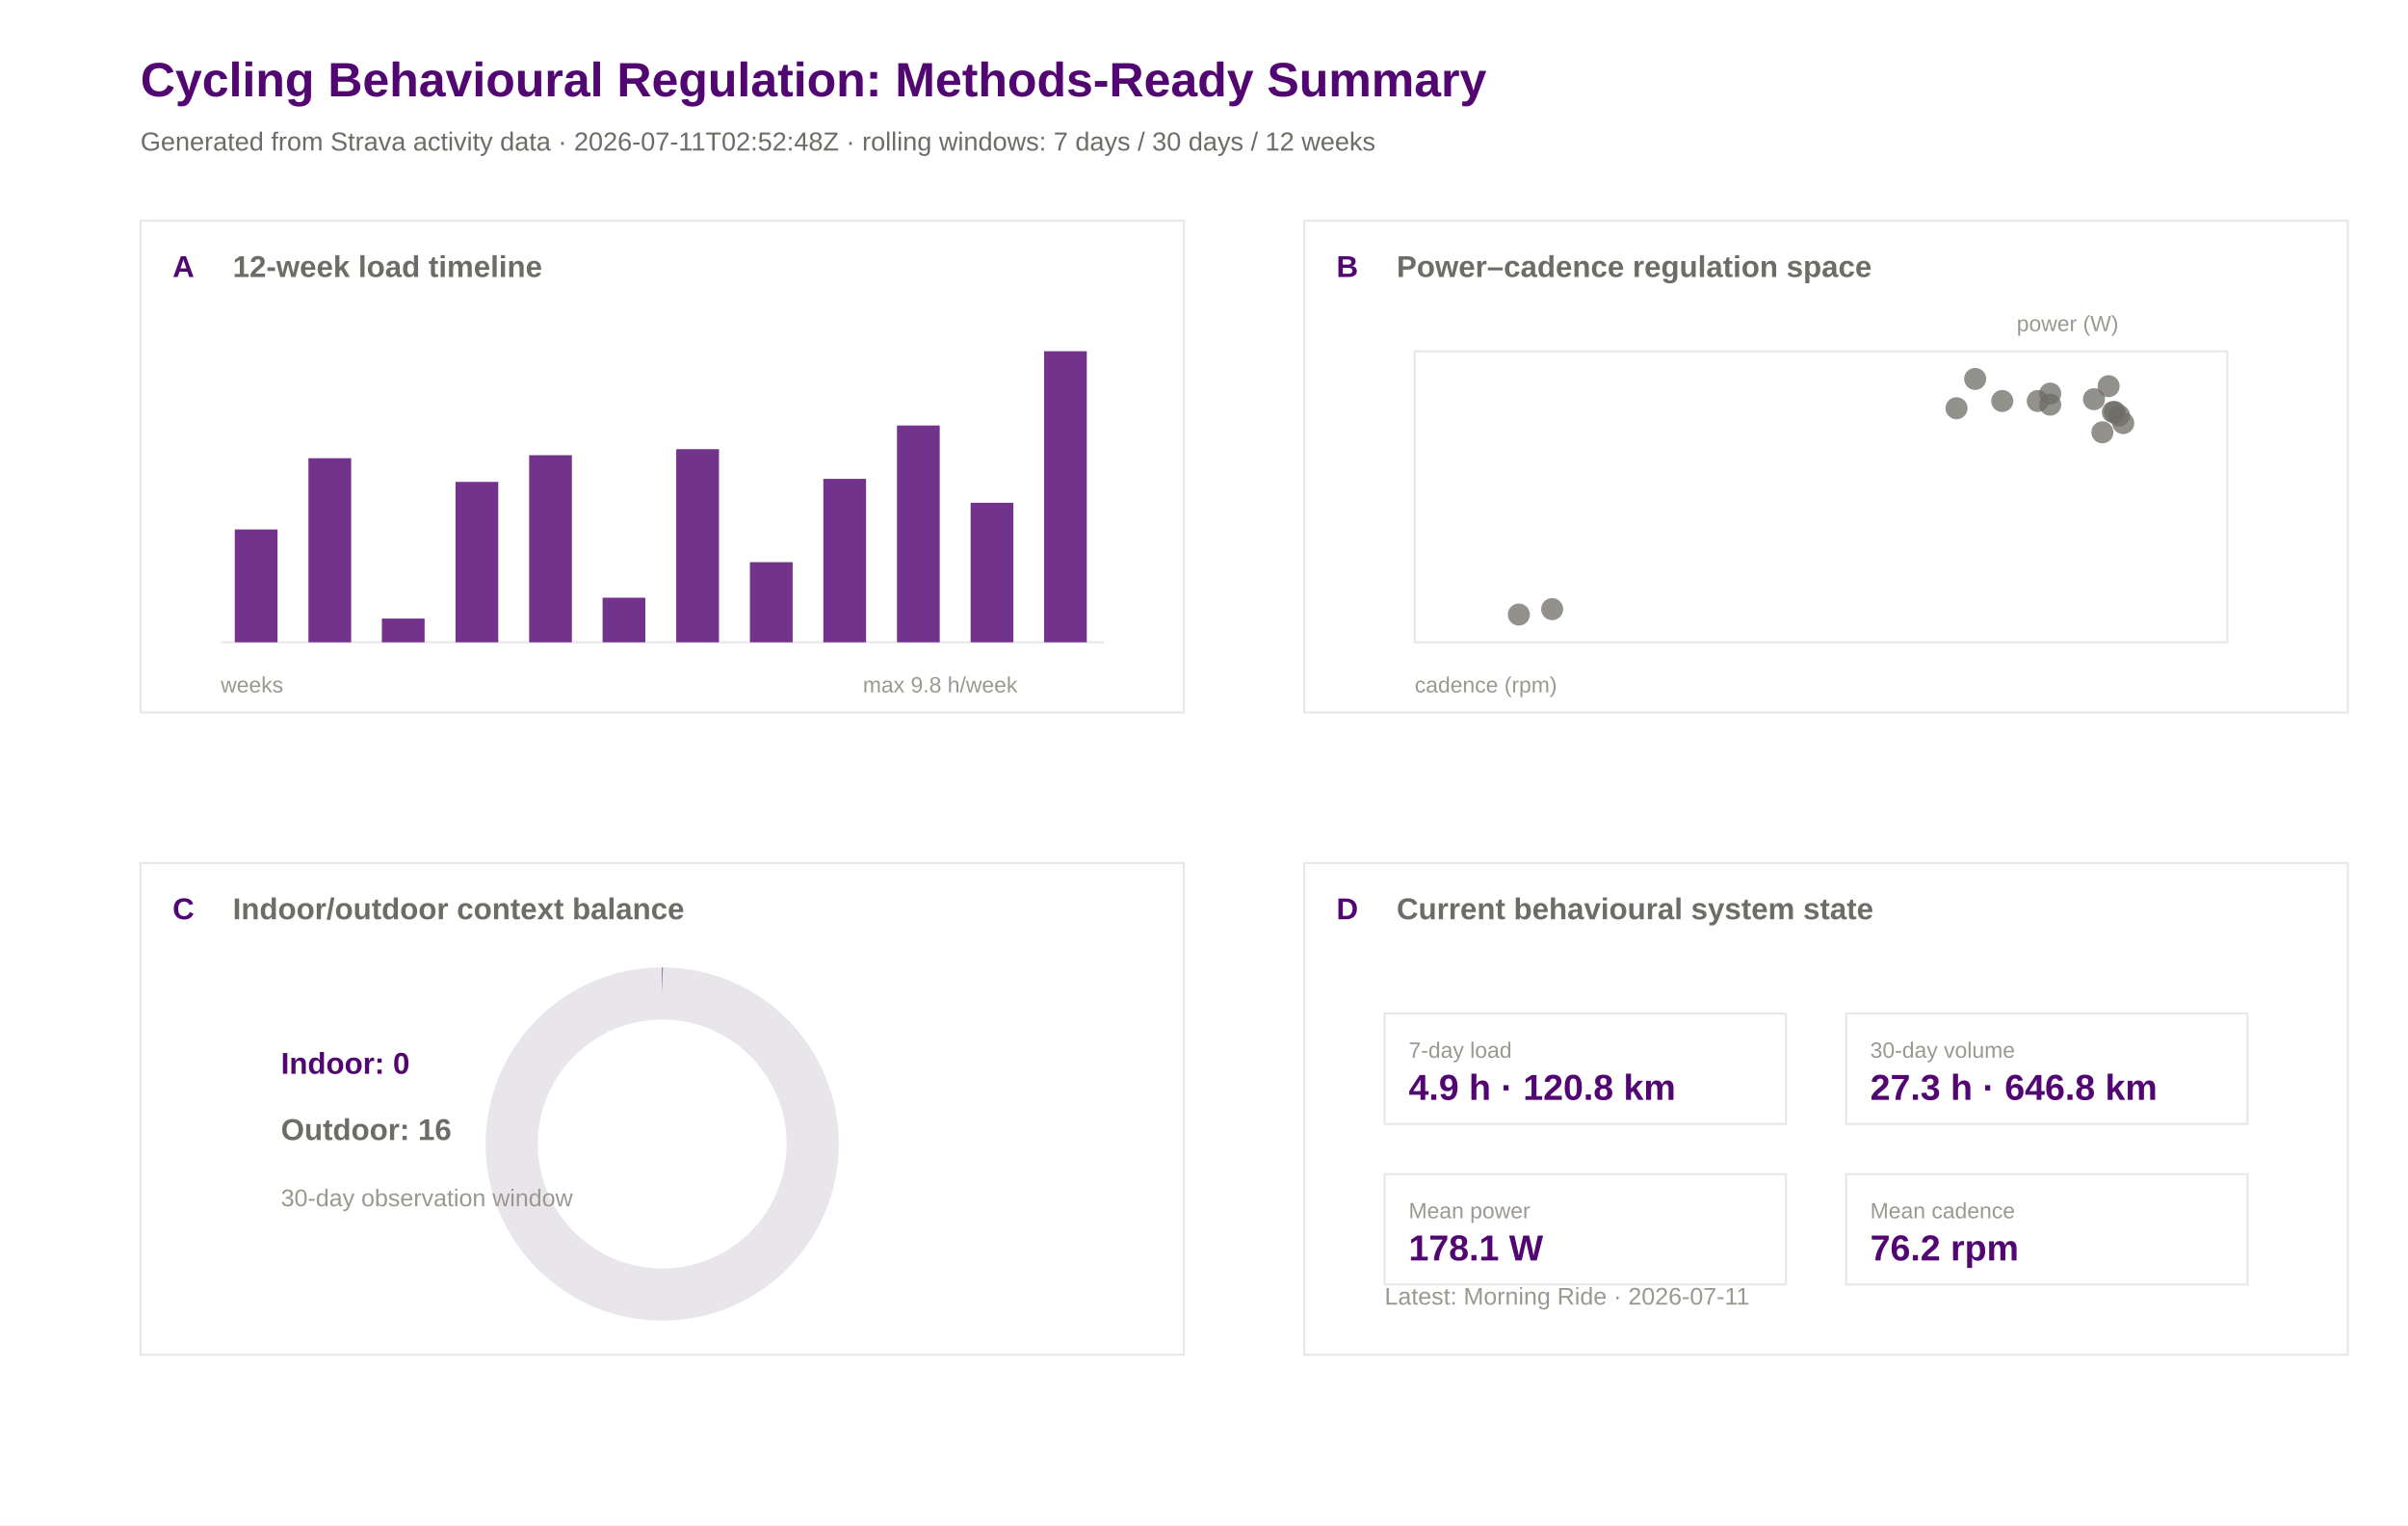
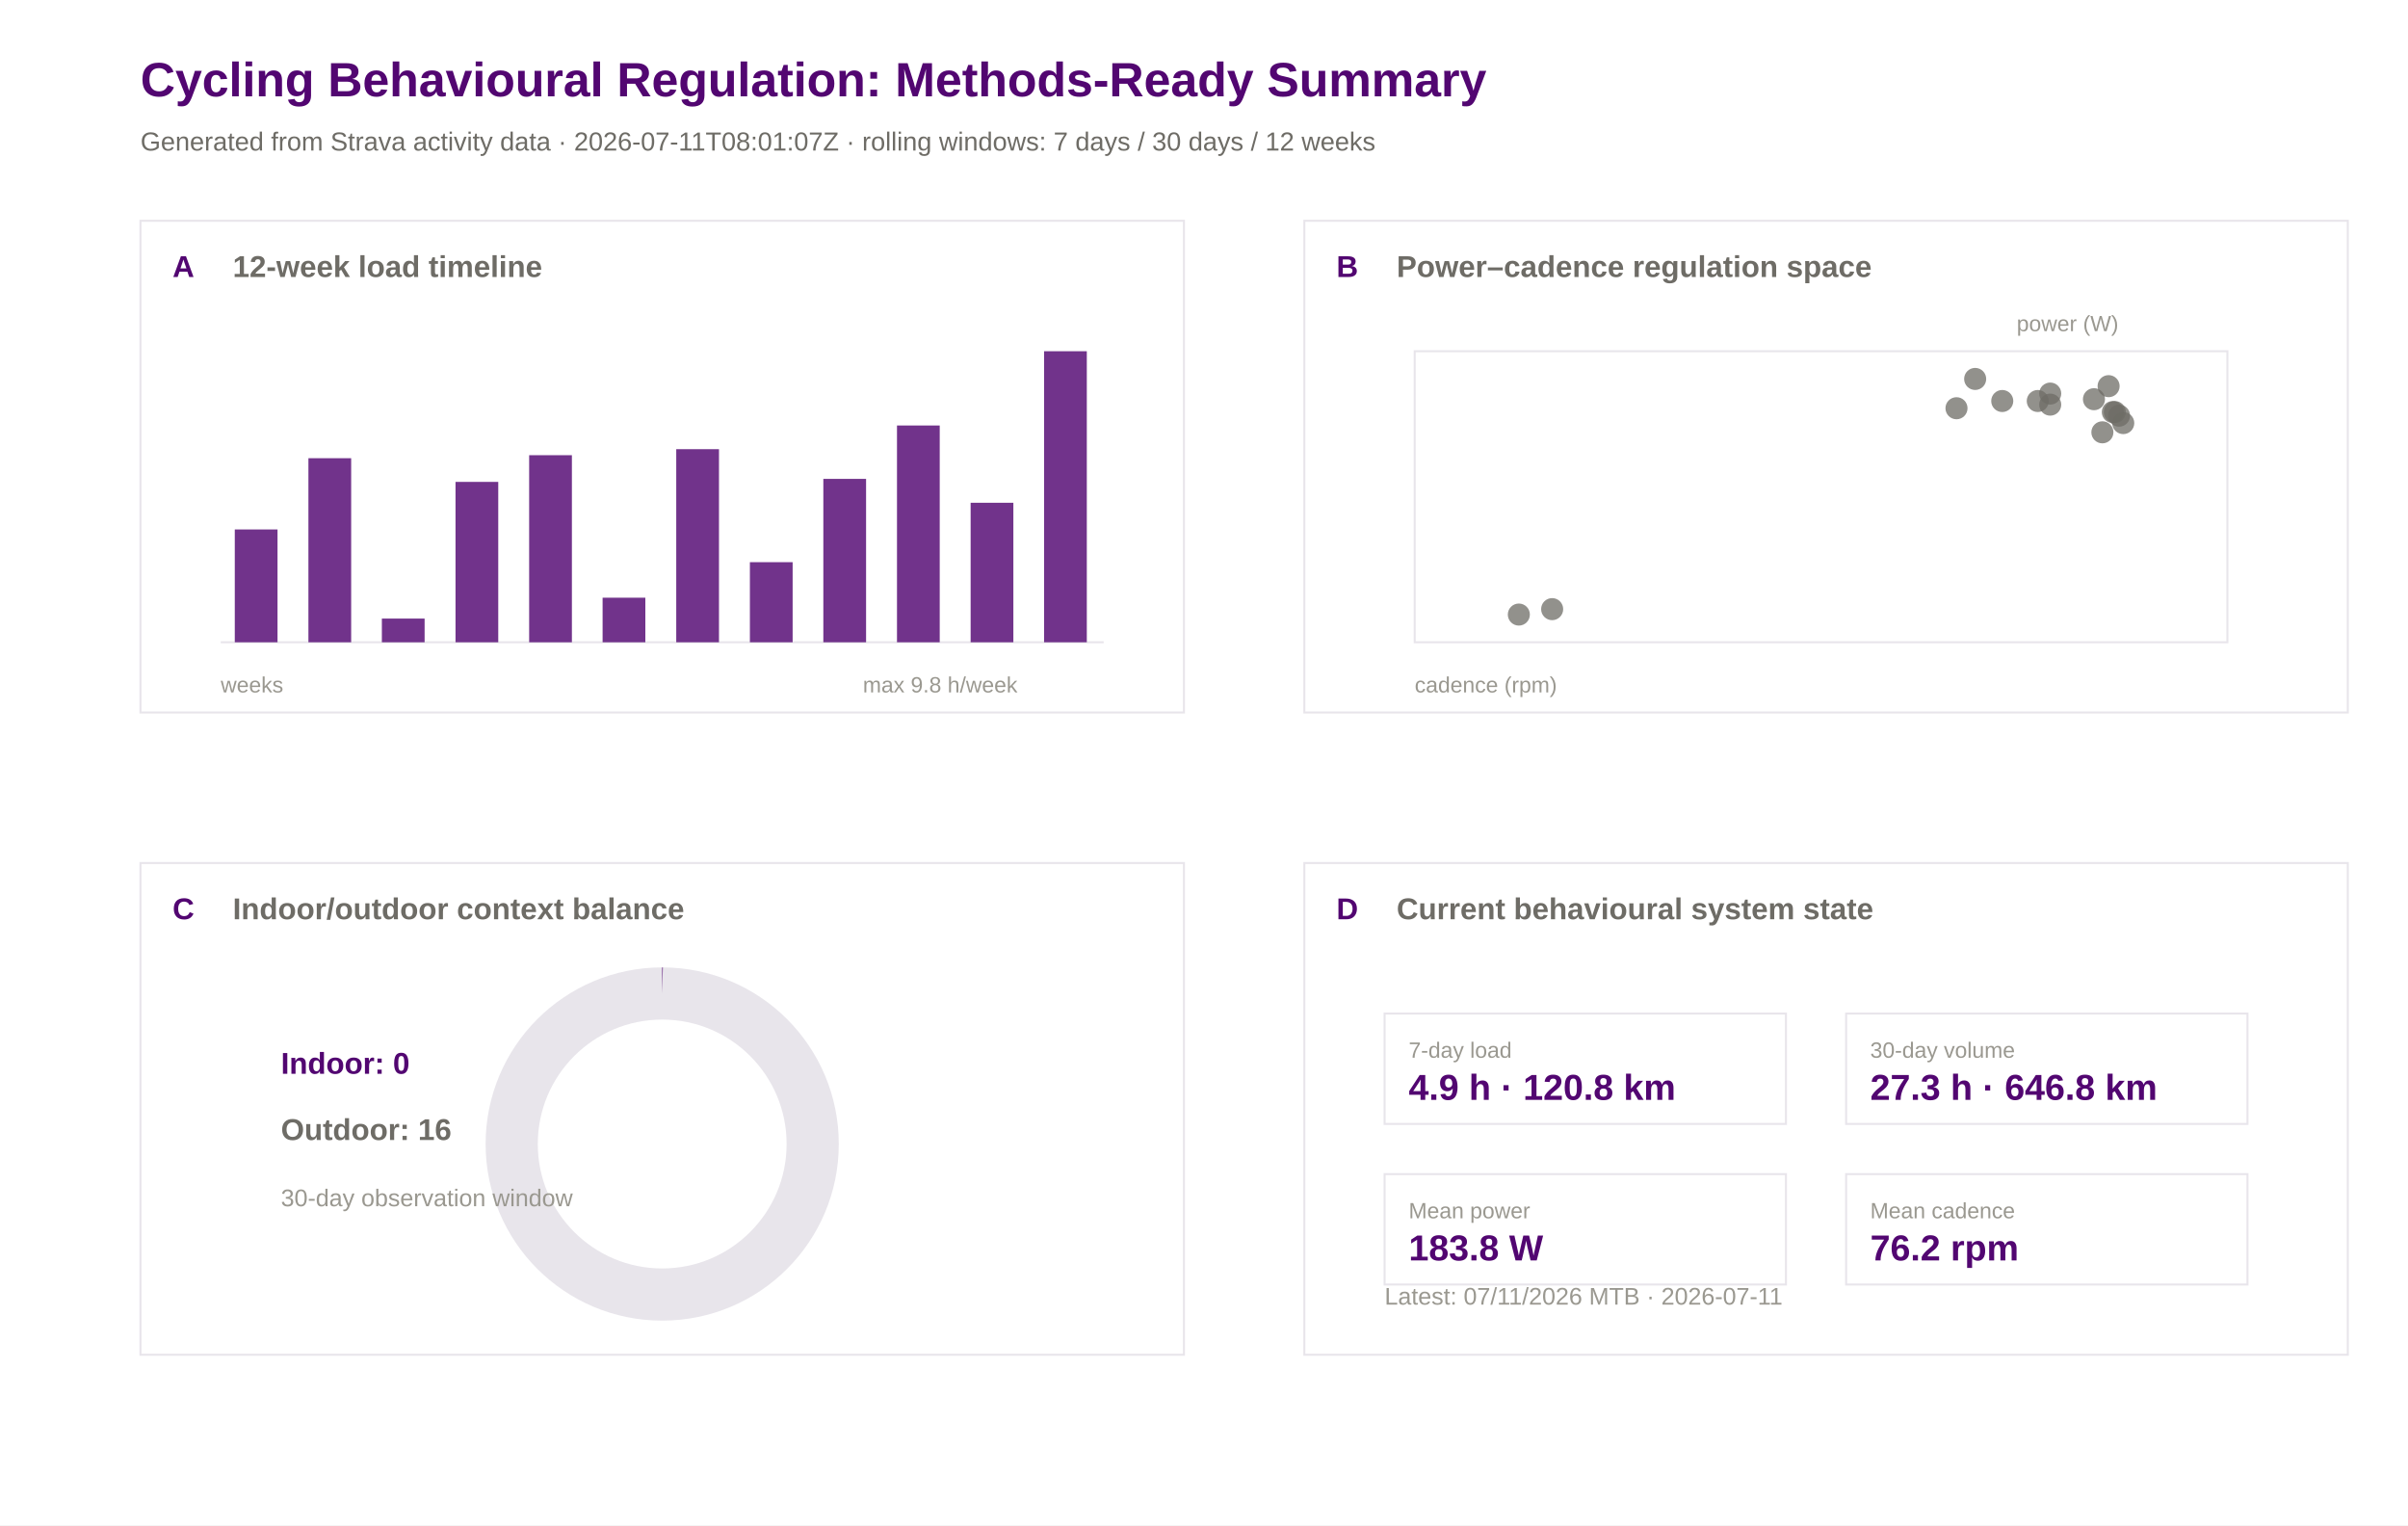
<svg xmlns="http://www.w3.org/2000/svg" width="1200" height="760" viewBox="0 0 1200 760">
  <rect width="100%" height="100%" fill="#ffffff" />
  <text x="70.0" y="48.0" font-family="Arial" font-size="24" font-weight="600" fill="#520671">Cycling Behavioural Regulation: Methods-Ready Summary</text>
-   <text x="70.0" y="75.0" font-family="Arial" font-size="13" font-weight="400" fill="#6e6c66">Generated from Strava activity data · 2026-07-11T02:52:48Z · rolling windows: 7 days / 30 days / 12 weeks</text>
+   <text x="70.0" y="75.0" font-family="Arial" font-size="13" font-weight="400" fill="#6e6c66">Generated from Strava activity data · 2026-07-11T08:01:07Z · rolling windows: 7 days / 30 days / 12 weeks</text>
  <rect x="70" y="110" width="520" height="245" fill="#ffffff" stroke="#e8e5eb" stroke-width="1" />
  <text x="86.0" y="138.0" font-family="Arial" font-size="15" font-weight="600" fill="#520671">A</text>
  <text x="116.0" y="138.0" font-family="Arial" font-size="15" font-weight="600" fill="#6e6c66">12-week load timeline</text>
  <rect x="650" y="110" width="520" height="245" fill="#ffffff" stroke="#e8e5eb" stroke-width="1" />
  <text x="666.0" y="138.0" font-family="Arial" font-size="15" font-weight="600" fill="#520671">B</text>
  <text x="696.0" y="138.0" font-family="Arial" font-size="15" font-weight="600" fill="#6e6c66">Power–cadence regulation space</text>
  <rect x="70" y="430" width="520" height="245" fill="#ffffff" stroke="#e8e5eb" stroke-width="1" />
  <text x="86.0" y="458.0" font-family="Arial" font-size="15" font-weight="600" fill="#520671">C</text>
  <text x="116.0" y="458.0" font-family="Arial" font-size="15" font-weight="600" fill="#6e6c66">Indoor/outdoor context balance</text>
  <rect x="650" y="430" width="520" height="245" fill="#ffffff" stroke="#e8e5eb" stroke-width="1" />
  <text x="666.0" y="458.0" font-family="Arial" font-size="15" font-weight="600" fill="#520671">D</text>
  <text x="696.0" y="458.0" font-family="Arial" font-size="15" font-weight="600" fill="#6e6c66">Current behavioural system state</text>
  <line x1="110" y1="320" x2="550" y2="320" stroke="#e8e5eb" />
  <rect x="117.0" y="263.8" width="21.3" height="56.2" fill="#520671" opacity="0.82" />
  <rect x="153.7" y="228.3" width="21.3" height="91.7" fill="#520671" opacity="0.82" />
  <rect x="190.3" y="308.2" width="21.3" height="11.8" fill="#520671" opacity="0.82" />
  <rect x="227.0" y="240.1" width="21.3" height="79.9" fill="#520671" opacity="0.82" />
  <rect x="263.7" y="226.8" width="21.3" height="93.2" fill="#520671" opacity="0.82" />
  <rect x="300.3" y="297.8" width="21.3" height="22.2" fill="#520671" opacity="0.82" />
  <rect x="337.0" y="223.8" width="21.3" height="96.2" fill="#520671" opacity="0.82" />
  <rect x="373.7" y="280.1" width="21.3" height="39.9" fill="#520671" opacity="0.82" />
  <rect x="410.3" y="238.6" width="21.3" height="81.4" fill="#520671" opacity="0.82" />
  <rect x="447.0" y="212.0" width="21.3" height="108.0" fill="#520671" opacity="0.82" />
  <rect x="483.7" y="250.5" width="21.3" height="69.5" fill="#520671" opacity="0.82" />
  <rect x="520.3" y="175.0" width="21.3" height="145.0" fill="#520671" opacity="0.82" />
  <text x="110.0" y="345.0" font-family="Arial" font-size="11" font-weight="400" fill="#9a9890">weeks</text>
  <text x="430.0" y="345.0" font-family="Arial" font-size="11" font-weight="400" fill="#9a9890">max 9.8 h/week</text>
  <rect x="705" y="175" width="405" height="145" fill="#ffffff" stroke="#e8e5eb" />
  <circle cx="1043.5" cy="198.9" r="5.5" fill="#6e6c66" opacity="0.75" />
  <circle cx="984.3" cy="188.8" r="5.5" fill="#6e6c66" opacity="0.75" />
  <circle cx="1021.7" cy="196.1" r="5.5" fill="#6e6c66" opacity="0.75" />
  <circle cx="1053.9" cy="205.3" r="5.5" fill="#6e6c66" opacity="0.75" />
  <circle cx="1050.8" cy="192.4" r="5.5" fill="#6e6c66" opacity="0.75" />
  <circle cx="1058.1" cy="210.8" r="5.5" fill="#6e6c66" opacity="0.75" />
  <circle cx="997.8" cy="199.8" r="5.5" fill="#6e6c66" opacity="0.75" />
  <circle cx="1021.7" cy="201.6" r="5.5" fill="#6e6c66" opacity="0.75" />
  <circle cx="975.0" cy="203.4" r="5.5" fill="#6e6c66" opacity="0.75" />
  <circle cx="1015.5" cy="199.8" r="5.5" fill="#6e6c66" opacity="0.75" />
  <circle cx="756.9" cy="306.2" r="5.5" fill="#6e6c66" opacity="0.75" />
  <circle cx="773.5" cy="303.5" r="5.5" fill="#6e6c66" opacity="0.75" />
  <circle cx="1052.9" cy="205.3" r="5.5" fill="#6e6c66" opacity="0.75" />
  <circle cx="1056.0" cy="207.1" r="5.5" fill="#6e6c66" opacity="0.75" />
  <circle cx="1047.7" cy="215.4" r="5.5" fill="#6e6c66" opacity="0.75" />
  <text x="705.0" y="345.0" font-family="Arial" font-size="11" font-weight="400" fill="#9a9890">cadence (rpm)</text>
  <text x="1005.0" y="165.0" font-family="Arial" font-size="11" font-weight="400" fill="#9a9890">power (W)</text>
  <circle cx="330" cy="570" r="75" fill="none" stroke="#e8e5eb" stroke-width="26" />
  <circle cx="330" cy="570" r="75" fill="none" stroke="#520671" stroke-width="26" stroke-dasharray="0.0 471.2" transform="rotate(-90 330 570)" />
  <text x="140.0" y="535.0" font-family="Arial" font-size="15" font-weight="600" fill="#520671">Indoor: 0</text>
  <text x="140.0" y="568.0" font-family="Arial" font-size="15" font-weight="600" fill="#6e6c66">Outdoor: 16</text>
  <text x="140.0" y="601.0" font-family="Arial" font-size="12" font-weight="400" fill="#9a9890">30-day observation window</text>
  <rect x="690" y="505" width="200" height="55" fill="#ffffff" stroke="#e8e5eb" />
  <text x="702.0" y="527.0" font-family="Arial" font-size="11" font-weight="500" fill="#9a9890">7-day load</text>
  <text x="702.0" y="548.0" font-family="Arial" font-size="18" font-weight="600" fill="#520671">4.9 h · 120.8 km</text>
  <rect x="920" y="505" width="200" height="55" fill="#ffffff" stroke="#e8e5eb" />
  <text x="932.0" y="527.0" font-family="Arial" font-size="11" font-weight="500" fill="#9a9890">30-day volume</text>
  <text x="932.0" y="548.0" font-family="Arial" font-size="18" font-weight="600" fill="#520671">27.3 h · 646.8 km</text>
  <rect x="690" y="585" width="200" height="55" fill="#ffffff" stroke="#e8e5eb" />
  <text x="702.0" y="607.0" font-family="Arial" font-size="11" font-weight="500" fill="#9a9890">Mean power</text>
-   <text x="702.0" y="628.0" font-family="Arial" font-size="18" font-weight="600" fill="#520671">178.1 W</text>
+   <text x="702.0" y="628.0" font-family="Arial" font-size="18" font-weight="600" fill="#520671">183.8 W</text>
  <rect x="920" y="585" width="200" height="55" fill="#ffffff" stroke="#e8e5eb" />
  <text x="932.0" y="607.0" font-family="Arial" font-size="11" font-weight="500" fill="#9a9890">Mean cadence</text>
  <text x="932.0" y="628.0" font-family="Arial" font-size="18" font-weight="600" fill="#520671">76.2 rpm</text>
-   <text x="690.0" y="650.0" font-family="Arial" font-size="12" font-weight="400" fill="#9a9890">Latest: Morning Ride · 2026-07-11</text>
+   <text x="690.0" y="650.0" font-family="Arial" font-size="12" font-weight="400" fill="#9a9890">Latest: 07/11/2026 MTB · 2026-07-11</text>
</svg>
